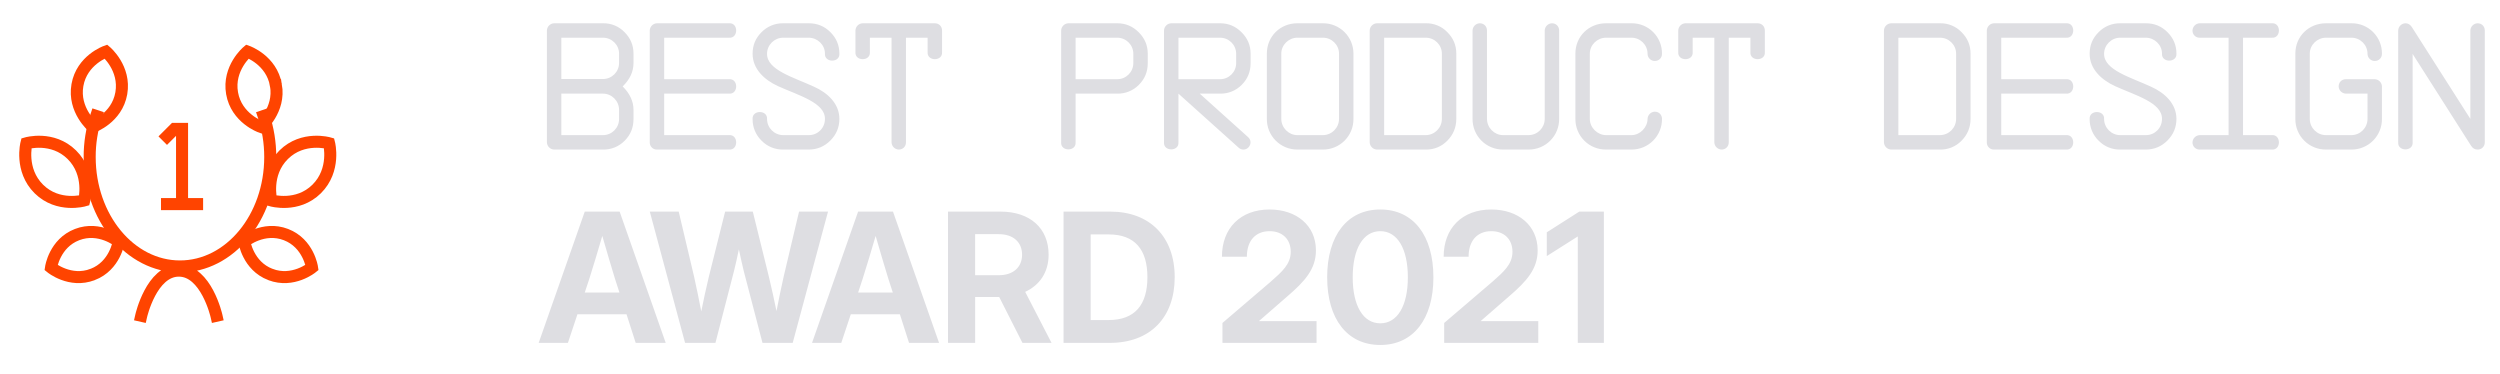
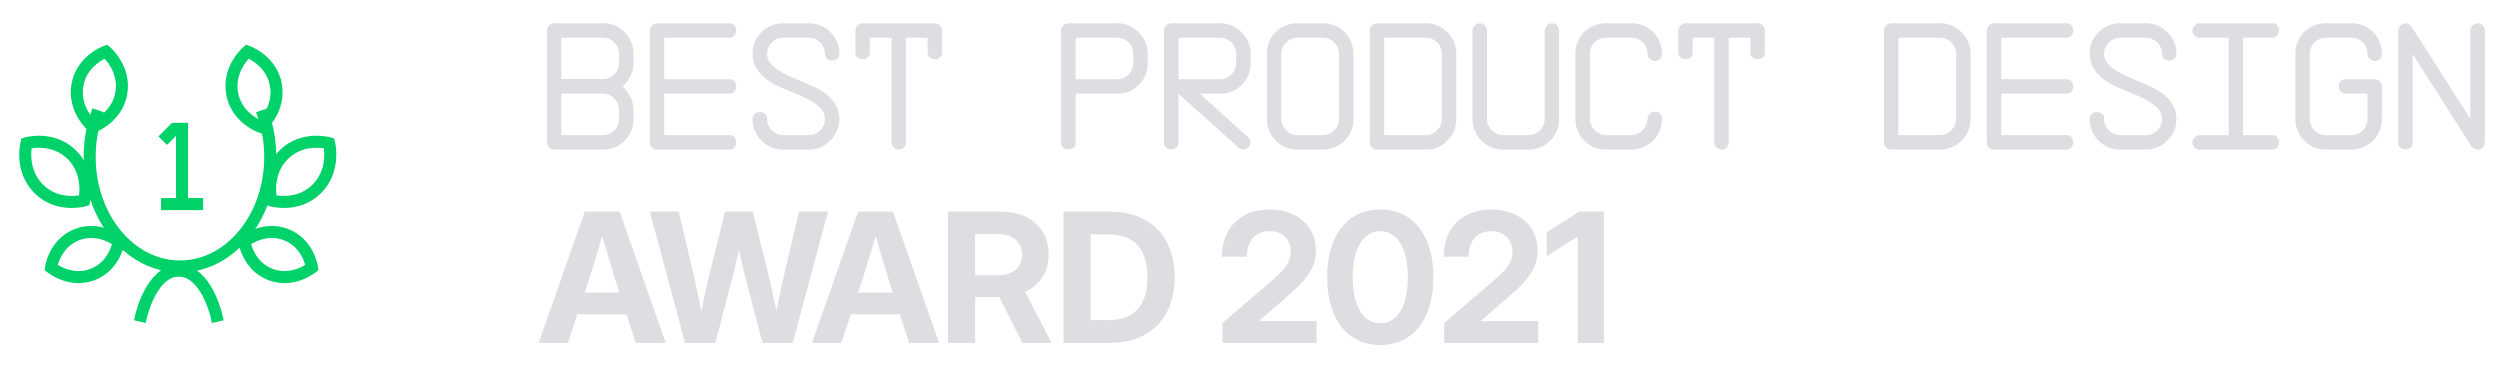
<svg xmlns="http://www.w3.org/2000/svg" width="194" height="29" fill="none">
-   <path stroke="#F40" stroke-linecap="square" stroke-width=".934" d="M7.468 9a10 10 0 0 0-.509 3.185c0 4.69 3.137 8.492 7.006 8.492s7.006-3.802 7.006-8.492c0-1.127-.18-2.202-.51-3.185m-3.664 15.503S16.001 21 13.878 21s-2.919 3.503-2.919 3.503" />
-   <path stroke="#F40" stroke-linecap="square" stroke-width=".934" d="M21.413 6.604c.34 1.946-1.191 3.234-1.191 3.234s-1.873-.657-2.213-2.603S19.199 4 19.199 4s1.873.657 2.213 2.604Zm-8.454 3.98.584-.584h.584v5.838m1.167 0H12.96m11.612-1.172c-1.496 1.479-3.522.888-3.522.888s-.53-2.07.966-3.549c1.497-1.48 3.523-.889 3.523-.889s.53 2.07-.967 3.55ZM20.983 21.3c-1.751-.672-2.024-2.557-2.024-2.557s1.479-1.212 3.23-.54c1.752.672 2.025 2.557 2.025 2.557s-1.48 1.212-3.23.54Zm-13.793 0c1.75-.672 2.024-2.557 2.024-2.557s-1.48-1.212-3.23-.54c-1.752.672-2.025 2.557-2.025 2.557s1.479 1.212 3.23.54Zm-4.174-6.634c1.497 1.479 3.523.888 3.523.888s.53-2.07-.967-3.549-3.522-.889-3.522-.889-.53 2.07.966 3.55Zm2.992-8.062C5.668 8.55 7.2 9.838 7.2 9.838s1.873-.657 2.214-2.603C9.753 5.289 8.222 4 8.222 4s-1.873.657-2.214 2.604Z" />
+   <path stroke="#00D26A" stroke-linecap="square" stroke-width=".934" d="M7.468 9a10 10 0 0 0-.509 3.185c0 4.69 3.137 8.492 7.006 8.492s7.006-3.802 7.006-8.492c0-1.127-.18-2.202-.51-3.185m-3.664 15.503S16.001 21 13.878 21s-2.919 3.503-2.919 3.503" />
+   <path stroke="#00D26A" stroke-linecap="square" stroke-width=".934" d="M21.413 6.604c.34 1.946-1.191 3.234-1.191 3.234s-1.873-.657-2.213-2.603S19.199 4 19.199 4s1.873.657 2.213 2.604Zm-8.454 3.98.584-.584h.584v5.838m1.167 0H12.96m11.612-1.172c-1.496 1.479-3.522.888-3.522.888s-.53-2.07.966-3.549c1.497-1.48 3.523-.889 3.523-.889s.53 2.07-.967 3.55ZM20.983 21.3c-1.751-.672-2.024-2.557-2.024-2.557s1.479-1.212 3.23-.54c1.752.672 2.025 2.557 2.025 2.557s-1.48 1.212-3.23.54Zm-13.793 0c1.75-.672 2.024-2.557 2.024-2.557s-1.48-1.212-3.23-.54c-1.752.672-2.025 2.557-2.025 2.557s1.479 1.212 3.23.54Zm-4.174-6.634c1.497 1.479 3.523.888 3.523.888s.53-2.07-.967-3.549-3.522-.889-3.522-.889-.53 2.07.966 3.55Zm2.992-8.062C5.668 8.55 7.2 9.838 7.2 9.838s1.873-.657 2.214-2.603C9.753 5.289 8.222 4 8.222 4s-1.873.657-2.214 2.604Z" />
  <path fill="#DEDEE2" d="M43 1.806h3.794a2.25 2.25 0 0 1 1.666.686c.462.462.7 1.008.7 1.666v.728c0 .672-.28 1.274-.84 1.82.56.56.84 1.162.84 1.82v.714c0 .658-.224 1.218-.686 1.68a2.28 2.28 0 0 1-1.68.686H43a.58.58 0 0 1-.56-.56v-8.68a.58.58 0 0 1 .56-.56m5.04 7.434v-.714c0-.686-.56-1.26-1.246-1.26H43.56v3.22h3.234c.686 0 1.246-.56 1.246-1.246m0-4.354v-.728c0-.672-.56-1.232-1.246-1.232H43.56v3.206h3.234c.686 0 1.246-.56 1.246-1.246m8.541-1.96h-5.04v3.22h5.04c.728-.056.728 1.176 0 1.12h-5.04v3.22h5.04c.728-.056.728 1.176 0 1.12h-5.6a.544.544 0 0 1-.56-.56v-8.68a.58.58 0 0 1 .56-.56h5.6c.728-.056.728 1.176 0 1.12m7.435 1.232c0-.672-.574-1.232-1.26-1.232h-1.988c-.672 0-1.246.56-1.246 1.246-.014 1.26 2.044 1.82 3.626 2.548 1.106.49 1.988 1.344 1.988 2.506 0 .658-.238 1.218-.7 1.68s-1.022.7-1.68.7h-1.974a2.28 2.28 0 0 1-1.68-.686 2.3 2.3 0 0 1-.7-1.68c-.056-.728 1.176-.728 1.12 0a1.26 1.26 0 0 0 1.26 1.246h1.988c.686 0 1.246-.546 1.246-1.26.014-1.26-2.044-1.82-3.626-2.534-1.106-.504-1.988-1.358-1.988-2.52 0-.658.224-1.204.686-1.666a2.3 2.3 0 0 1 1.68-.7h1.988c.658 0 1.218.224 1.68.686s.7 1.008.7 1.666c.056.728-1.176.728-1.12 0m5.167 6.888v-8.12h-1.68v1.12c.056.728-1.175.728-1.12 0v-1.68a.58.58 0 0 1 .56-.56h5.6c.322 0 .56.238.56.56v1.68c.056.728-1.175.728-1.12 0v-1.12h-1.68v8.12c0 .322-.237.56-.56.56a.58.58 0 0 1-.56-.56m13.723-9.24H86.7c.658 0 1.204.238 1.666.7s.7 1.008.7 1.666V4.9c0 .658-.224 1.218-.686 1.68a2.28 2.28 0 0 1-1.68.686h-3.234v3.78c.056.728-1.176.728-1.12 0v-8.68a.58.58 0 0 1 .56-.56m5.04 3.094v-.728c0-.686-.56-1.246-1.246-1.246h-3.234v3.22H86.7c.686 0 1.246-.56 1.246-1.246m2.94-3.094h3.795c.658 0 1.204.238 1.666.7s.7 1.008.7 1.666V4.9c0 .658-.224 1.218-.686 1.68a2.28 2.28 0 0 1-1.68.686h-1.582l3.752 3.374c.238.21.252.546.042.784a.54.54 0 0 1-.784.028l-4.662-4.186v3.78c.056.728-1.176.728-1.12 0v-8.68a.58.58 0 0 1 .56-.56Zm5.04 3.094v-.728c0-.686-.56-1.246-1.245-1.246h-3.234v3.22h3.234c.686 0 1.246-.56 1.246-1.246Zm2.382 4.326V4.158c0-1.33 1.036-2.352 2.366-2.352h1.988a2.35 2.35 0 0 1 2.366 2.352v5.068a2.357 2.357 0 0 1-2.366 2.38h-1.988a2.357 2.357 0 0 1-2.366-2.38m4.354-6.3h-1.988c-.672 0-1.246.56-1.246 1.232v5.068c0 .686.574 1.26 1.246 1.26h1.988a1.26 1.26 0 0 0 1.246-1.26V4.158c0-.672-.56-1.232-1.246-1.232m4.187-1.12h3.794a2.25 2.25 0 0 1 1.666.686c.462.462.7 1.008.7 1.666v5.068c0 .658-.238 1.232-.7 1.694a2.25 2.25 0 0 1-1.666.686h-3.794a.58.58 0 0 1-.56-.56v-8.68a.58.58 0 0 1 .56-.56m3.794 1.12h-3.234v7.56h3.234a1.26 1.26 0 0 0 1.246-1.26V4.158c0-.672-.56-1.232-1.246-1.232m4.747-.56v6.86c0 .686.574 1.26 1.246 1.26h1.988a1.26 1.26 0 0 0 1.246-1.26v-6.86a.58.58 0 0 1 .56-.56c.322 0 .56.238.56.56v6.86a2.357 2.357 0 0 1-2.366 2.38h-1.988a2.357 2.357 0 0 1-2.366-2.38v-6.86a.58.58 0 0 1 .56-.56c.322 0 .56.238.56.56m12.461 1.806c0-.686-.56-1.246-1.246-1.246h-1.974c-.686 0-1.26.56-1.26 1.232V9.24c0 .672.602 1.246 1.26 1.246h1.974c.658 0 1.246-.602 1.246-1.26a.58.58 0 0 1 .56-.56c.322 0 .56.238.56.56a2.357 2.357 0 0 1-2.366 2.38h-1.974a2.357 2.357 0 0 1-2.38-2.366V4.158c0-1.344 1.05-2.352 2.38-2.352h1.974a2.337 2.337 0 0 1 2.366 2.366c0 .322-.238.56-.56.56a.56.56 0 0 1-.56-.56m5.181 6.874v-8.12h-1.68v1.12c.056.728-1.176.728-1.12 0v-1.68a.58.58 0 0 1 .56-.56h5.6c.322 0 .56.238.56.56v1.68c.056.728-1.176.728-1.12 0v-1.12h-1.68v8.12c0 .322-.238.56-.56.56a.58.58 0 0 1-.56-.56m13.722-9.24h3.794a2.25 2.25 0 0 1 1.666.686c.462.462.7 1.008.7 1.666v5.068c0 .658-.238 1.232-.7 1.694a2.25 2.25 0 0 1-1.666.686h-3.794a.58.58 0 0 1-.56-.56v-8.68a.58.58 0 0 1 .56-.56m3.794 1.12h-3.234v7.56h3.234a1.26 1.26 0 0 0 1.246-1.26V4.158c0-.672-.56-1.232-1.246-1.232m9.788 0h-5.04v3.22h5.04c.728-.056.728 1.176 0 1.12h-5.04v3.22h5.04c.728-.056.728 1.176 0 1.12h-5.6a.544.544 0 0 1-.56-.56v-8.68a.58.58 0 0 1 .56-.56h5.6c.728-.056.728 1.176 0 1.12m7.435 1.232c0-.672-.574-1.232-1.26-1.232h-1.988c-.672 0-1.246.56-1.246 1.246-.014 1.26 2.044 1.82 3.626 2.548 1.106.49 1.988 1.344 1.988 2.506 0 .658-.238 1.218-.7 1.68s-1.022.7-1.68.7h-1.974a2.28 2.28 0 0 1-1.68-.686 2.3 2.3 0 0 1-.7-1.68c-.056-.728 1.176-.728 1.12 0a1.26 1.26 0 0 0 1.26 1.246h1.988c.686 0 1.246-.546 1.246-1.26.014-1.26-2.044-1.82-3.626-2.534-1.106-.504-1.988-1.358-1.988-2.52 0-.658.224-1.204.686-1.666a2.3 2.3 0 0 1 1.68-.7h1.988c.658 0 1.218.224 1.68.686s.7 1.008.7 1.666c.056.728-1.176.728-1.12 0m8.527-1.232h-2.24v7.56h2.24c.728-.056.728 1.176 0 1.12h-5.6a.544.544 0 0 1-.56-.56.58.58 0 0 1 .56-.56h2.24v-7.56h-2.24a.544.544 0 0 1-.56-.56.58.58 0 0 1 .56-.56h5.6c.728-.056.728 1.176 0 1.12m7.981 3.22a.58.58 0 0 1 .56.56v2.52a2.357 2.357 0 0 1-2.366 2.38h-1.974a2.357 2.357 0 0 1-2.38-2.366V4.158c0-1.344 1.05-2.352 2.38-2.352h1.974a2.337 2.337 0 0 1 2.366 2.366c0 .322-.238.56-.56.56a.56.56 0 0 1-.56-.56c0-.686-.56-1.246-1.246-1.246h-1.974c-.686 0-1.26.56-1.26 1.232V9.24a1.26 1.26 0 0 0 1.26 1.246h1.974a1.26 1.26 0 0 0 1.246-1.26v-1.96h-1.68a.58.58 0 0 1-.56-.56c0-.322.238-.56.56-.56zm2.871-4.06 4.55 7.14v-6.86a.58.58 0 0 1 .56-.56c.322 0 .56.238.56.56v8.68c0 .322-.238.56-.56.56q-.315 0-.504-.294l-4.536-7.126v6.86c.056.728-1.176.728-1.12 0v-8.68a.58.58 0 0 1 .56-.56c.21 0 .364.098.49.28M41.802 26.606l3.575-10.185h2.707l3.575 10.185h-2.33l-.712-2.221H44.81l-.739 2.221zm3.575-3.903h2.693l-.342-1.053c-.314-1.039-.628-2.078-.99-3.342-.37 1.264-.684 2.303-1.012 3.342zm7.783 3.903-2.735-10.185h2.243l1.196 5.059q.297 1.342.554 2.686a75 75 0 0 1 .587-2.686l1.265-5.06h2.147l1.25 5.06q.32 1.334.588 2.659.257-1.324.554-2.66l1.197-5.058h2.248l-2.74 10.185h-2.345l-1.45-5.557a55 55 0 0 1-.382-1.702c-.137.642-.253 1.203-.383 1.702l-1.436 5.557zm9.854 0 3.575-10.185h2.707l3.575 10.185h-2.33l-.712-2.221h-3.807l-.739 2.221h-2.27Zm3.575-3.903h2.694l-.342-1.053c-.315-1.039-.63-2.078-.992-3.342a157 157 0 0 1-1.011 3.342zm6.976 3.903V16.421h4.075c2.296 0 3.732 1.292 3.732 3.343 0 1.346-.677 2.358-1.818 2.884l2.044 3.958h-2.256l-1.805-3.561h-1.866v3.561zm2.106-5.25h1.845c1.108 0 1.798-.622 1.798-1.592s-.69-1.593-1.804-1.593h-1.84v3.185Zm10.455 5.25h-3.595V16.421h3.636c3.063 0 4.99 1.962 4.99 5.086 0 3.137-1.906 5.1-5.03 5.1Zm-1.49-1.77h1.381c2.058 0 3.022-1.183 3.022-3.33 0-2.139-.978-3.315-3.001-3.315h-1.402zm10.227 1.77v-1.545l3.733-3.192c.902-.793 1.565-1.374 1.565-2.33 0-.972-.643-1.6-1.64-1.6-1.094 0-1.764.745-1.764 1.982h-1.935c0-2.215 1.436-3.664 3.698-3.664 2.092 0 3.596 1.244 3.596 3.172 0 1.428-.827 2.379-2.249 3.595l-2.16 1.88v.014h4.457v1.688h-7.3Zm12.247.164c-2.564 0-4.122-2.016-4.122-5.25 0-3.24 1.558-5.263 4.122-5.263s4.122 2.016 4.122 5.263c0 3.234-1.559 5.25-4.122 5.25m0-1.681c1.326 0 2.139-1.354 2.139-3.569 0-2.221-.813-3.581-2.139-3.581s-2.14 1.36-2.14 3.581c0 2.215.814 3.569 2.14 3.569m4.959 1.517v-1.545l3.733-3.192c.902-.793 1.565-1.374 1.565-2.33 0-.972-.642-1.6-1.64-1.6-1.094 0-1.764.745-1.764 1.982h-1.935c0-2.215 1.436-3.664 3.699-3.664 2.091 0 3.595 1.244 3.595 3.172 0 1.428-.827 2.379-2.249 3.595l-2.16 1.88v.014h4.457v1.688zm12.391-10.185v10.185h-2.024v-8.25h-.013l-2.393 1.517v-1.846l2.522-1.606z" />
</svg>
